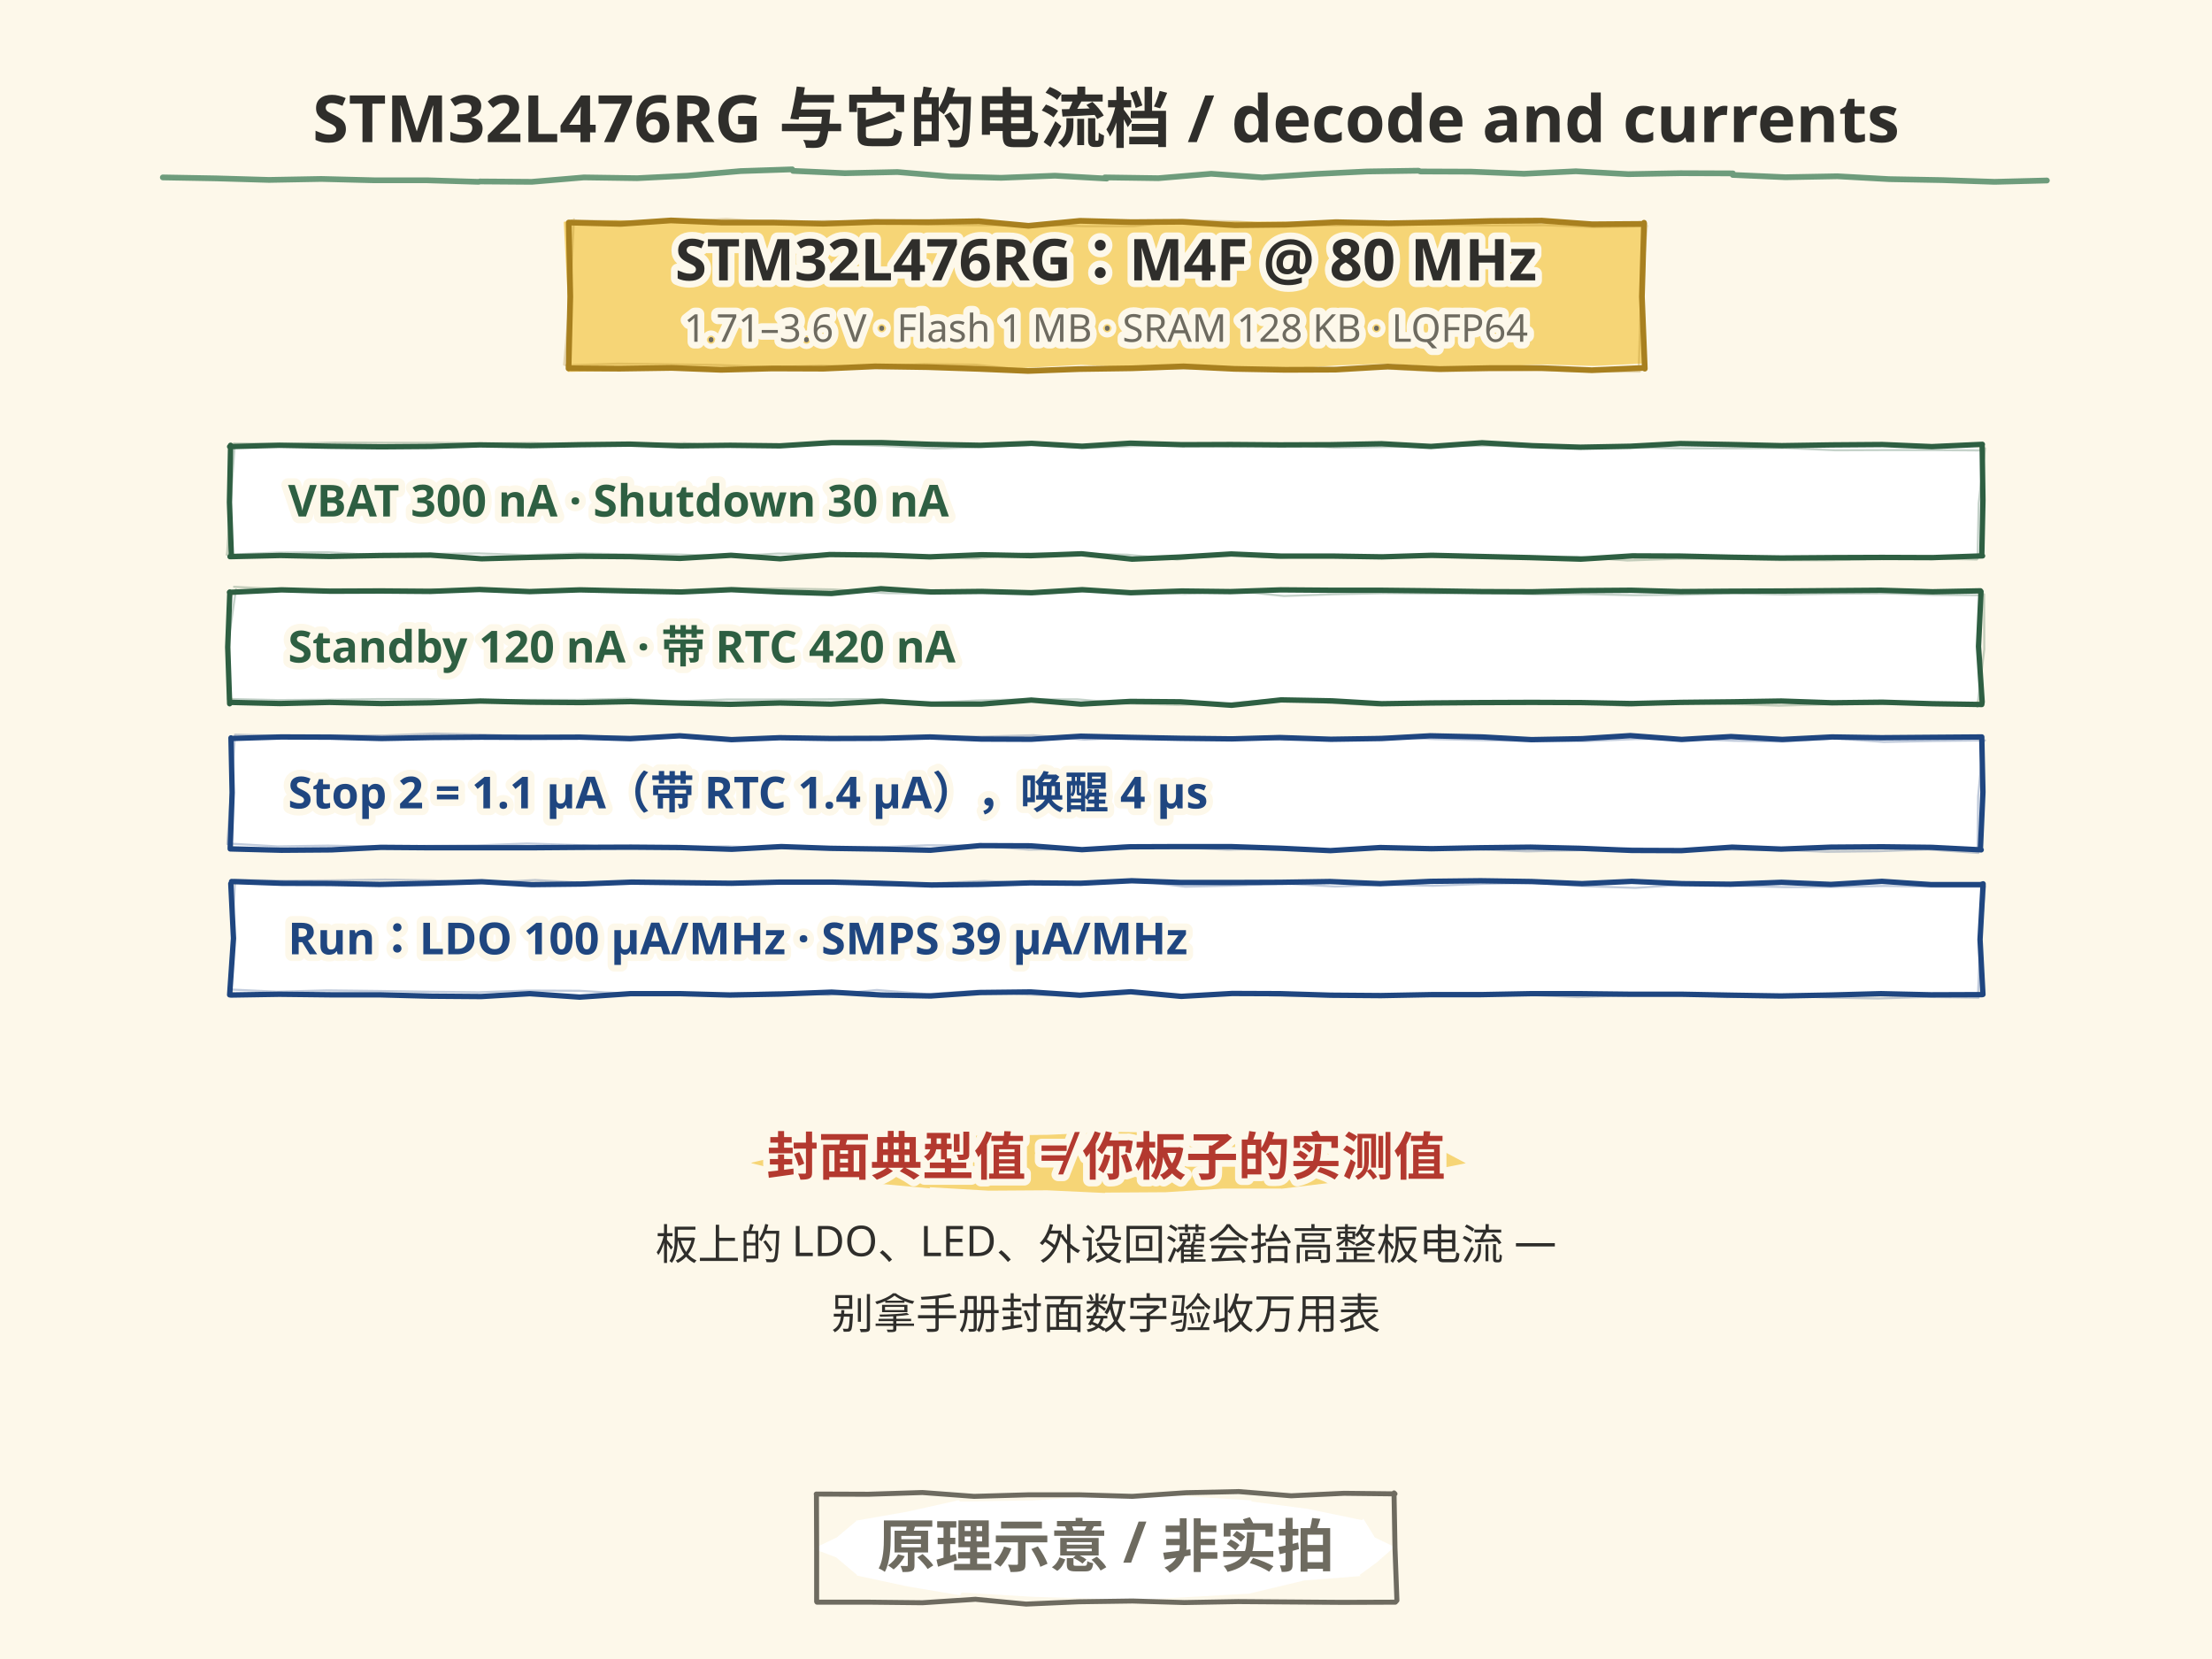
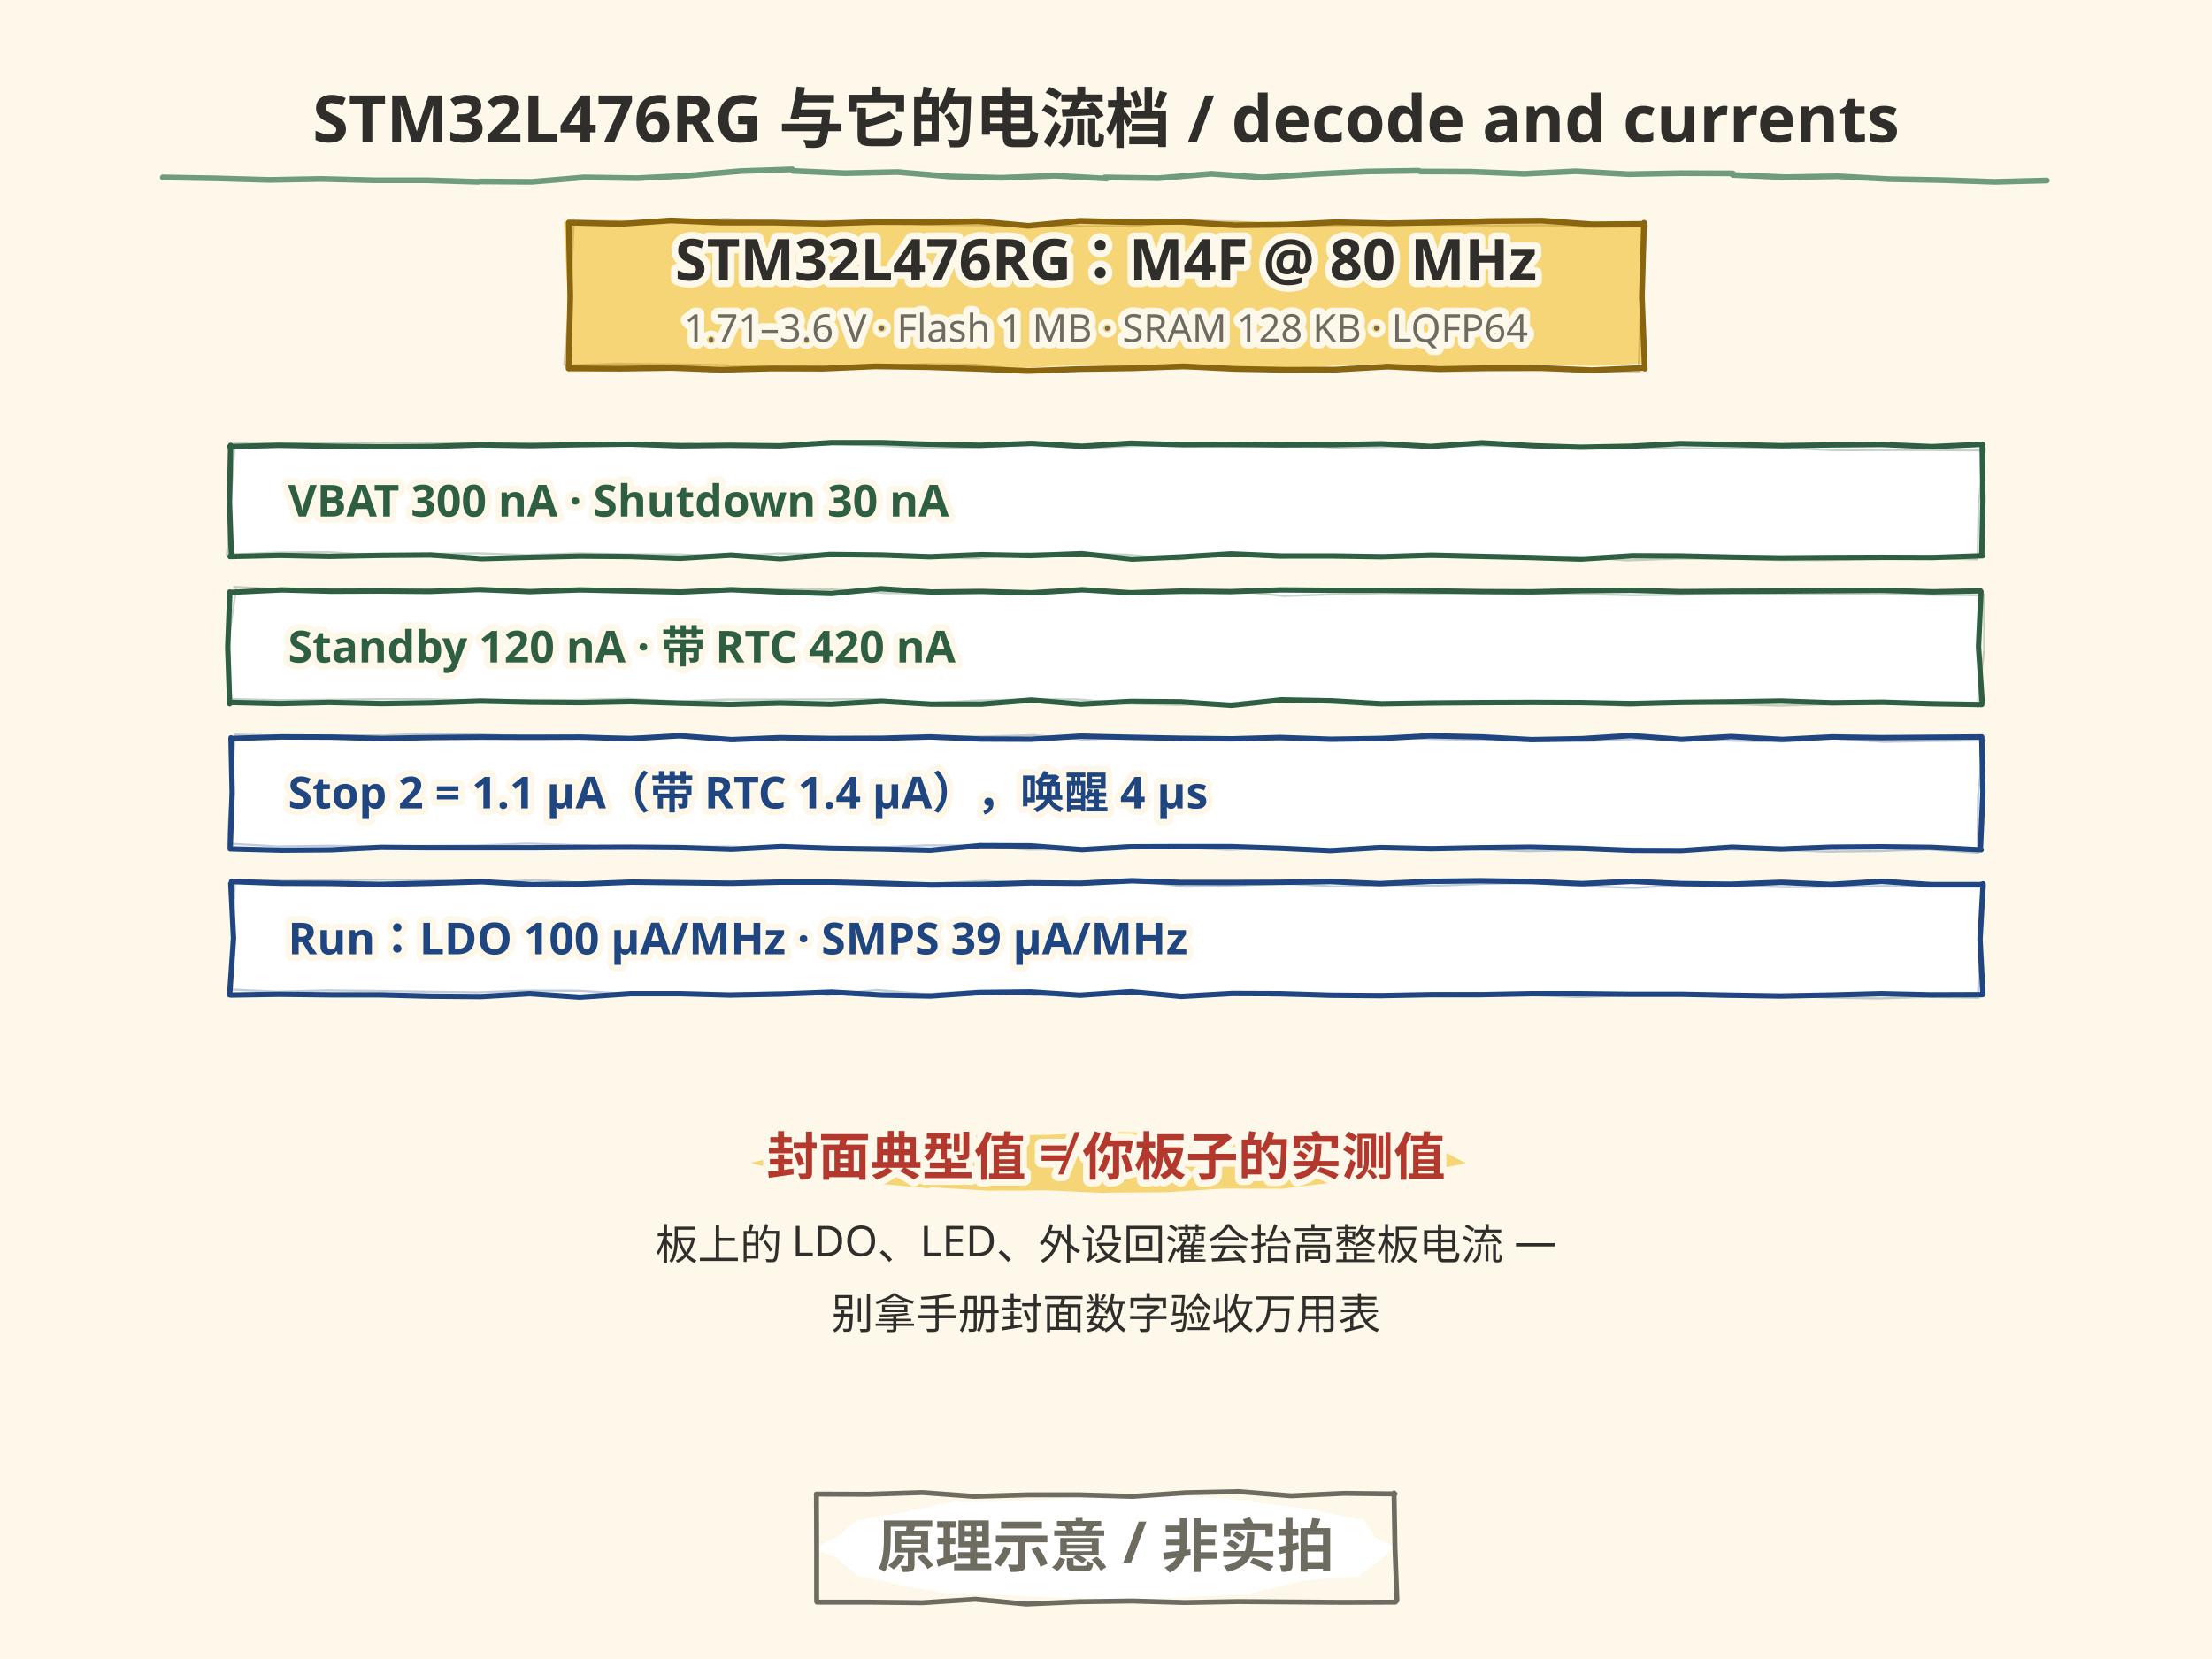
<svg xmlns="http://www.w3.org/2000/svg" width="1152" height="864" viewBox="0 0 1152 864">
  <style>text{dominant-baseline:alphabetic} .t-halo{paint-order:stroke;stroke:#FDF8EA;stroke-width:7px; stroke-linejoin:round}</style>
  <rect width="1152" height="864" fill="#FDF8EA" />
  <path d="M294.2 115.4 L320.4 114.7 L348.1 115.4 L374.2 115.3 L401.4 115.4 L428.2 116.0 L454.7 115.9 L481.8 115.4 L508.8 116.5 L534.9 116.4 L561.6 115.4 L588.9 115.1 L616.0 116.5 L642.3 115.3 L669.0 115.4 L696.0 116.0 L723.4 115.7 L749.6 115.1 L776.7 115.3 L802.8 116.3 L830.6 116.2 L856.7 116.0 L857.4 116.9 L856.4 153.4 L856.6 190.3 L856.5 189.3 L830.1 190.6 L803.1 189.8 L776.5 191.0 L749.4 191.0 L722.9 189.4 L696.7 190.3 L670.2 192.2 L643.0 191.4 L616.3 191.6 L589.2 191.3 L563.0 190.0 L535.8 191.5 L509.2 192.9 L483.1 192.1 L455.7 191.8 L429.5 192.1 L402.5 191.6 L375.8 191.9 L349.1 192.5 L322.5 193.1 L295.7 193.7 L295.8 193.2 L295.6 153.9 L293.6 115.6" fill="#F6D576" />
-   <path d="M296.2 115.9 L323.2 116.6 L349.4 114.8 L375.6 115.9 L402.6 115.9 L428.8 116.5 L455.6 115.6 L482.8 115.7 L509.7 115.2 L535.6 117.6 L562.5 115.0 L589.3 115.7 L615.7 115.5 L643.2 117.3 L669.6 117.0 L695.8 115.7 L723.2 116.3 L749.9 115.8 L776.4 115.1 L802.9 114.9 L829.2 116.8 L856.3 116.6 L856.2 116.0 L855.1 154.5 L856.6 192.0 L856.1 191.6 L829.0 192.8 L803.2 191.7 L775.6 191.7 L749.8 192.2 L722.8 190.9 L695.6 192.5 L669.4 192.6 L642.8 192.1 L616.4 190.8 L589.5 191.8 L562.1 192.2 L535.4 193.2 L509.6 192.1 L483.1 191.2 L455.8 190.8 L428.8 192.0 L402.2 191.9 L375.5 192.6 L349.8 191.6 L322.7 192.0 L296.5 191.8 L296.1 191.9 L297.0 154.5 L296.2 116.0" fill="none" stroke="#A8801F" stroke-width="3.0" stroke-linecap="round" stroke-linejoin="round" opacity="1.0" />
-   <path d="M297.7 114.8 L324.6 115.2 L351.2 115.3 L378.3 114.0 L404.3 115.8 L431.4 115.1 L457.8 115.8 L485.0 117.0 L511.6 117.3 L538.0 117.1 L564.6 117.8 L590.8 117.8 L617.6 114.6 L644.6 115.4 L671.4 117.5 L697.3 117.3 L724.1 116.9 L750.6 117.0 L777.1 117.4 L804.6 117.3 L830.3 118.3 L857.8 117.8 L857.7 117.5 L854.6 155.7 L853.4 193.5 L854.0 193.5 L827.0 193.5 L800.3 192.7 L774.5 193.0 L747.0 193.3 L720.2 191.8 L694.3 192.0 L667.6 193.1 L641.4 191.9 L613.9 191.9 L587.2 192.5 L561.5 191.4 L534.4 192.8 L508.1 189.9 L481.4 189.6 L454.1 191.2 L427.6 190.4 L401.2 191.2 L374.5 190.1 L347.6 189.7 L321.7 189.4 L295.0 190.3 L293.8 189.9 L297.1 151.8 L298.9 114.2" fill="none" stroke="#A8801F" stroke-width="1.1" stroke-linecap="round" stroke-linejoin="round" opacity="0.28" />
-   <text x="576.0" y="146" font-family="'Segoe Print','Comic Sans MS','Microsoft YaHei','PingFang SC',sans-serif" font-size="30" font-weight="bold" text-anchor="middle" fill="#2F2E2B" class="t-halo">STM32L476RG：M4F @ 80 MHz</text>
-   <text x="576.0" y="178" font-family="'Segoe Print','Comic Sans MS','Microsoft YaHei','PingFang SC',sans-serif" font-size="20" text-anchor="middle" fill="#6E6B60" class="t-halo">1.71–3.6 V · Flash 1 MB · SRAM 128 KB · LQFP64</text>
-   <rect x="120" y="232" width="912" height="58" rx="6" fill="#FFFFFF" />
-   <path d="M119.6 232.6 L145.5 231.9 L172.3 232.4 L198.4 232.7 L224.5 232.5 L249.9 231.7 L276.3 232.1 L302.1 231.6 L328.1 231.3 L354.4 232.2 L380.3 231.9 L406.2 232.2 L433.2 230.5 L458.9 230.5 L484.6 231.4 L510.5 231.9 L537.2 230.9 L563.5 232.4 L588.7 230.8 L615.7 231.6 L641.0 231.5 L666.6 231.7 L693.1 231.6 L719.5 231.1 L745.2 232.5 L771.8 230.6 L798.0 232.1 L823.1 232.9 L849.1 232.4 L875.1 231.0 L901.7 231.5 L927.9 232.1 L953.9 231.7 L980.3 231.5 L1006.1 232.6 L1032.4 231.4 L1032.3 231.9 L1032.7 260.5 L1032.1 289.4 L1032.5 289.5 L1006.4 290.4 L980.1 290.3 L954.1 290.4 L927.6 290.6 L901.8 290.2 L875.2 289.6 L850.1 289.5 L823.3 291.2 L796.9 290.4 L770.9 289.8 L745.7 289.2 L719.7 290.0 L693.5 289.6 L666.9 289.6 L641.2 288.5 L614.9 290.1 L589.6 291.2 L563.3 288.4 L536.8 289.4 L511.3 288.9 L484.3 290.0 L459.2 289.1 L432.1 288.8 L406.3 291.0 L380.7 289.2 L354.1 290.8 L328.5 289.9 L302.3 289.7 L275.8 290.3 L250.8 291.0 L224.3 289.1 L198.2 289.3 L171.6 289.8 L146.0 289.3 L119.8 289.9 L120.5 289.4 L119.5 261.6 L120.1 231.9" fill="none" stroke="#2E5F42" stroke-width="2.8" stroke-linecap="round" stroke-linejoin="round" opacity="1.0" />
+   <path d="M296.2 115.9 L323.2 116.6 L349.4 114.8 L375.6 115.9 L402.6 115.9 L428.8 116.5 L455.6 115.6 L482.8 115.7 L509.7 115.2 L535.6 117.6 L562.5 115.0 L589.3 115.7 L615.7 115.5 L643.2 117.3 L669.6 117.0 L695.8 115.7 L723.2 116.3 L749.9 115.8 L776.4 115.1 L802.9 114.9 L829.2 116.8 L856.3 116.6 L856.2 116.0 L855.1 154.5 L856.6 192.0 L856.1 191.6 L829.0 192.8 L803.2 191.7 L775.6 191.7 L749.8 192.2 L722.8 190.9 L695.6 192.5 L669.4 192.6 L642.8 192.1 L616.4 190.8 L589.5 191.8 L562.1 192.2 L535.4 193.2 L509.6 192.1 L483.1 191.2 L455.8 190.8 L428.8 192.0 L402.2 191.9 L375.5 192.6 L349.8 191.6 L322.7 192.0 L296.5 191.8 L296.1 191.9 L297.0 154.5 L296.2 116.0" fill="none" stroke="#8A6510" stroke-width="3.0" stroke-linecap="round" stroke-linejoin="round" opacity="1.0" />
+   <path d="M297.7 114.8 L324.6 115.2 L351.2 115.3 L378.3 114.0 L404.3 115.8 L431.4 115.1 L457.8 115.8 L485.0 117.0 L511.6 117.3 L538.0 117.1 L564.6 117.8 L590.8 117.8 L617.6 114.6 L644.6 115.4 L671.4 117.5 L697.3 117.3 L724.1 116.9 L750.6 117.0 L777.1 117.4 L804.6 117.3 L830.3 118.3 L857.8 117.8 L857.7 117.5 L854.6 155.7 L853.4 193.5 L854.0 193.5 L827.0 193.5 L800.3 192.7 L774.5 193.0 L747.0 193.3 L720.2 191.8 L694.3 192.0 L667.6 193.1 L641.4 191.9 L613.9 191.9 L587.2 192.5 L561.5 191.4 L534.4 192.8 L508.1 189.9 L481.4 189.6 L454.1 191.2 L427.6 190.4 L401.2 191.2 L374.5 190.1 L347.6 189.7 L321.7 189.4 L295.0 190.3 L293.8 189.9 L297.1 151.8 L298.9 114.2" fill="none" stroke="#8A6510" stroke-width="1.1" stroke-linecap="round" stroke-linejoin="round" opacity="0.28" />
+   <text x="576.0" y="146" font-family="'Segoe Print','STKaiti','KaiTi','Microsoft YaHei','PingFang SC',sans-serif" font-size="30" font-weight="bold" text-anchor="middle" fill="#2F2E2B" class="t-halo">STM32L476RG：M4F @ 80 MHz</text>
+   <text x="576.0" y="178" font-family="'Segoe Print','STKaiti','KaiTi','Microsoft YaHei','PingFang SC',sans-serif" font-size="20" text-anchor="middle" fill="#6E6B60" class="t-halo">1.71–3.6 V · Flash 1 MB · SRAM 128 KB · LQFP64</text>
+   <path d="M119.6 232.6 L145.5 231.9 L172.3 232.4 L198.4 232.7 L224.5 232.5 L249.9 231.7 L276.3 232.1 L302.1 231.6 L328.1 231.3 L354.4 232.2 L380.3 231.9 L406.2 232.2 L433.2 230.5 L458.9 230.5 L484.6 231.4 L510.5 231.9 L537.2 230.9 L563.5 232.4 L588.7 230.8 L615.7 231.6 L641.0 231.5 L666.6 231.7 L693.1 231.6 L719.5 231.1 L745.2 232.5 L771.8 230.6 L798.0 232.1 L823.1 232.9 L849.1 232.4 L875.1 231.0 L901.7 231.5 L927.9 232.1 L953.9 231.7 L980.3 231.5 L1006.1 232.6 L1032.4 231.4 L1032.3 231.9 L1032.7 260.5 L1032.1 289.4 L1032.5 289.5 L1006.4 290.4 L980.1 290.3 L954.1 290.4 L927.6 290.6 L901.8 290.2 L875.2 289.6 L850.1 289.5 L823.3 291.2 L796.9 290.4 L770.9 289.8 L745.7 289.2 L719.7 290.0 L693.5 289.6 L666.9 289.6 L641.2 288.5 L614.9 290.1 L589.6 291.2 L563.3 288.4 L536.8 289.4 L511.3 288.9 L484.3 290.0 L459.2 289.1 L432.1 288.8 L406.3 291.0 L380.7 289.2 L354.1 290.8 L328.5 289.9 L302.3 289.7 L275.8 290.3 L250.8 291.0 L224.3 289.1 L198.2 289.3 L171.6 289.8 L146.0 289.3 L119.8 289.9 L120.5 289.4 L119.5 261.6 L120.1 231.9" fill="#FFFFFF" stroke="#2E5F42" stroke-width="2.8" stroke-linecap="round" stroke-linejoin="round" opacity="1.0" />
  <path d="M121.7 231.0 L148.3 231.1 L174.1 230.5 L200.1 230.6 L225.8 230.6 L252.9 230.9 L277.9 230.7 L304.7 231.9 L330.6 231.5 L356.4 230.8 L382.1 232.7 L409.0 232.2 L434.3 231.3 L460.7 232.2 L487.0 233.6 L512.3 232.8 L538.6 231.6 L565.2 233.4 L590.3 232.3 L617.5 231.9 L642.9 232.5 L669.0 231.5 L694.9 233.1 L721.0 232.8 L746.7 232.3 L773.5 232.1 L798.8 232.6 L825.7 232.6 L850.6 233.0 L876.7 233.5 L903.5 233.5 L929.7 233.3 L955.9 234.5 L981.5 234.4 L1006.9 234.4 L1033.0 234.6 L1033.8 233.5 L1030.5 262.1 L1029.9 290.9 L1029.5 291.4 L1004.3 290.8 L978.2 291.2 L951.7 291.8 L925.4 291.7 L899.3 291.0 L874.2 291.0 L847.5 291.9 L821.4 289.9 L795.6 290.8 L770.1 290.4 L743.7 290.1 L717.7 289.4 L691.8 289.2 L664.9 290.6 L639.6 288.6 L613.0 291.4 L587.2 288.9 L561.0 288.2 L535.4 288.2 L508.9 290.8 L483.5 290.6 L456.7 288.9 L431.1 288.6 L405.2 288.3 L379.3 289.7 L353.5 288.8 L327.2 288.7 L300.8 288.2 L274.4 289.1 L249.2 288.2 L222.8 288.5 L197.3 289.2 L170.9 287.6 L144.2 287.8 L118.1 288.9 L118.3 287.8 L120.3 258.8 L122.3 230.9" fill="none" stroke="#2E5F42" stroke-width="1.1" stroke-linecap="round" stroke-linejoin="round" opacity="0.28" />
-   <text x="150" y="269" font-family="'Segoe Print','Comic Sans MS','Microsoft YaHei','PingFang SC',sans-serif" font-size="23" font-weight="bold" fill="#2E5F42" class="t-halo">VBAT 300 nA · Shutdown 30 nA</text>
-   <rect x="120" y="308" width="912" height="58" rx="6" fill="#FFFFFF" />
-   <path d="M119.5 308.5 L146.6 307.2 L172.2 307.9 L198.5 307.8 L224.0 308.0 L249.7 307.0 L275.8 308.1 L302.1 307.2 L328.8 307.8 L354.6 308.3 L380.9 307.1 L406.2 308.3 L433.0 309.1 L458.8 306.6 L484.9 308.3 L511.2 308.0 L537.2 308.7 L563.6 307.1 L588.9 308.7 L615.4 307.8 L640.8 308.1 L667.1 307.2 L693.5 307.4 L718.8 307.4 L745.9 307.7 L771.8 308.1 L797.9 308.2 L823.5 307.6 L849.6 307.4 L875.1 308.1 L901.3 307.9 L928.3 307.8 L953.8 307.6 L979.5 307.4 L1006.5 308.2 L1031.4 307.7 L1031.7 308.1 L1030.4 336.7 L1032.3 365.5 L1032.1 366.9 L1006.5 366.5 L980.3 365.7 L954.2 366.0 L927.7 365.1 L902.3 365.5 L875.1 365.8 L849.8 366.4 L823.6 365.9 L797.8 365.8 L771.0 365.9 L745.7 366.1 L719.6 366.5 L693.8 365.0 L667.2 364.5 L641.4 367.3 L614.9 365.5 L588.8 365.3 L562.9 366.7 L537.1 364.6 L511.0 366.7 L485.1 366.7 L459.3 365.2 L432.7 366.7 L406.2 366.1 L380.3 366.8 L354.3 366.2 L328.5 365.4 L302.8 365.9 L276.4 365.7 L250.2 365.1 L224.6 366.0 L198.7 366.4 L171.6 365.8 L145.8 366.4 L120.3 365.8 L119.6 366.5 L118.6 337.0 L119.7 308.3" fill="none" stroke="#2E5F42" stroke-width="2.8" stroke-linecap="round" stroke-linejoin="round" opacity="1.0" />
+   <text x="150" y="269" font-family="'Segoe Print','STKaiti','KaiTi','Microsoft YaHei','PingFang SC',sans-serif" font-size="23" font-weight="bold" fill="#2E5F42" class="t-halo">VBAT 300 nA · Shutdown 30 nA</text>
+   <path d="M119.5 308.5 L146.6 307.2 L172.2 307.9 L198.5 307.8 L224.0 308.0 L249.7 307.0 L275.8 308.1 L302.1 307.2 L328.8 307.8 L354.6 308.3 L380.9 307.1 L406.2 308.3 L433.0 309.1 L458.8 306.6 L484.9 308.3 L511.2 308.0 L537.2 308.7 L563.6 307.1 L588.9 308.7 L615.4 307.8 L640.8 308.1 L667.1 307.2 L693.5 307.4 L718.8 307.4 L745.9 307.7 L771.8 308.1 L797.9 308.2 L823.5 307.6 L849.6 307.4 L875.1 308.1 L901.3 307.9 L928.3 307.8 L953.8 307.6 L979.5 307.4 L1006.5 308.2 L1031.4 307.7 L1031.7 308.1 L1030.4 336.7 L1032.3 365.5 L1032.1 366.9 L1006.5 366.5 L980.3 365.7 L954.2 366.0 L927.7 365.1 L902.3 365.5 L875.1 365.8 L849.8 366.4 L823.6 365.9 L797.8 365.8 L771.0 365.9 L745.7 366.1 L719.6 366.5 L693.8 365.0 L667.2 364.5 L641.4 367.3 L614.9 365.5 L588.8 365.3 L562.9 366.7 L537.1 364.6 L511.0 366.7 L485.1 366.7 L459.3 365.2 L432.7 366.7 L406.2 366.1 L380.3 366.8 L354.3 366.2 L328.5 365.4 L302.8 365.9 L276.4 365.7 L250.2 365.1 L224.6 366.0 L198.7 366.4 L171.6 365.8 L145.8 366.4 L120.3 365.8 L119.6 366.5 L118.6 337.0 L119.7 308.3" fill="#FFFFFF" stroke="#2E5F42" stroke-width="2.8" stroke-linecap="round" stroke-linejoin="round" opacity="1.0" />
  <path d="M121.9 305.6 L148.3 307.0 L173.9 306.9 L200.8 306.8 L226.8 306.9 L252.2 307.9 L278.4 307.4 L304.7 306.7 L330.3 308.0 L356.2 308.3 L382.7 306.4 L408.5 306.5 L434.6 307.0 L461.2 308.9 L486.5 309.1 L512.7 308.3 L539.2 309.2 L564.5 308.1 L591.1 308.4 L617.0 309.3 L642.4 307.6 L668.7 310.4 L694.7 309.5 L721.1 308.9 L747.3 309.1 L772.5 308.6 L798.7 309.5 L825.2 309.4 L851.1 310.0 L877.4 309.7 L903.6 309.0 L929.5 309.6 L954.8 309.2 L981.8 309.0 L1006.9 309.8 L1032.8 310.0 L1033.3 309.5 L1033.4 338.2 L1029.8 368.0 L1029.8 367.0 L1004.1 366.3 L977.5 366.7 L951.3 366.8 L926.4 367.5 L900.1 366.6 L873.5 366.0 L847.9 367.7 L821.2 365.9 L795.5 365.9 L770.0 366.4 L743.5 365.4 L717.1 367.4 L691.9 366.0 L664.9 364.2 L639.0 366.4 L613.7 367.1 L587.1 366.4 L560.9 364.2 L535.0 364.2 L508.6 364.8 L482.8 366.2 L457.3 364.1 L431.0 364.2 L404.6 364.3 L378.5 364.3 L352.9 365.2 L326.4 363.9 L300.3 364.5 L275.2 364.5 L248.3 364.8 L223.2 364.1 L196.3 364.1 L171.0 364.4 L144.7 364.6 L118.6 364.0 L118.8 363.5 L118.7 335.5 L122.9 307.0" fill="none" stroke="#2E5F42" stroke-width="1.1" stroke-linecap="round" stroke-linejoin="round" opacity="0.28" />
-   <text x="150" y="345" font-family="'Segoe Print','Comic Sans MS','Microsoft YaHei','PingFang SC',sans-serif" font-size="23" font-weight="bold" fill="#2E5F42" class="t-halo">Standby 120 nA · 带 RTC 420 nA</text>
-   <rect x="120" y="384" width="912" height="58" rx="6" fill="#FFFFFF" />
-   <path d="M120.3 384.6 L146.4 383.8 L172.2 383.9 L198.7 384.6 L224.7 384.1 L250.6 383.9 L276.4 384.0 L302.1 383.9 L328.2 384.7 L354.0 383.2 L381.0 385.2 L406.1 384.2 L432.6 384.6 L459.3 384.5 L484.4 383.8 L511.0 384.9 L537.1 385.0 L562.9 383.4 L588.6 384.0 L614.9 384.5 L641.5 384.8 L666.6 384.1 L693.1 385.0 L719.5 384.6 L744.9 383.2 L772.0 383.8 L797.6 385.2 L823.9 384.7 L849.1 383.1 L875.8 385.1 L901.5 383.6 L928.2 385.1 L954.1 383.8 L979.9 384.2 L1005.5 384.0 L1032.1 383.8 L1032.1 384.3 L1032.7 412.5 L1031.4 442.0 L1031.8 442.6 L1006.1 441.3 L980.1 441.0 L953.4 441.2 L927.7 442.2 L902.1 441.2 L875.7 443.0 L849.8 442.9 L823.0 441.8 L797.1 441.2 L770.9 441.5 L745.5 442.0 L718.8 441.4 L692.9 443.0 L667.4 441.8 L640.9 440.9 L615.0 440.9 L588.8 441.0 L563.5 442.5 L536.7 440.5 L510.3 440.4 L484.6 442.8 L459.2 442.2 L432.4 441.8 L406.9 440.9 L381.1 442.3 L354.4 441.4 L328.7 441.2 L302.0 441.3 L276.4 441.5 L250.0 441.5 L224.2 441.5 L198.4 441.3 L172.6 442.6 L146.6 442.8 L119.9 442.1 L119.9 441.4 L120.9 412.8 L120.3 384.3" fill="none" stroke="#1F4680" stroke-width="2.8" stroke-linecap="round" stroke-linejoin="round" opacity="1.0" />
+   <text x="150" y="345" font-family="'Segoe Print','STKaiti','KaiTi','Microsoft YaHei','PingFang SC',sans-serif" font-size="23" font-weight="bold" fill="#2E5F42" class="t-halo">Standby 120 nA · 带 RTC 420 nA</text>
+   <path d="M120.3 384.6 L146.4 383.8 L172.2 383.9 L198.7 384.6 L224.7 384.1 L250.6 383.9 L276.4 384.0 L302.1 383.9 L328.2 384.7 L354.0 383.2 L381.0 385.2 L406.1 384.2 L432.6 384.6 L459.3 384.5 L484.4 383.8 L511.0 384.9 L537.1 385.0 L562.9 383.4 L588.6 384.0 L614.9 384.5 L641.5 384.8 L666.6 384.1 L693.1 385.0 L719.5 384.6 L744.9 383.2 L772.0 383.8 L797.6 385.2 L823.9 384.7 L849.1 383.1 L875.8 385.1 L901.5 383.6 L928.2 385.1 L954.1 383.8 L979.9 384.2 L1005.5 384.0 L1032.1 383.8 L1032.1 384.3 L1032.7 412.5 L1031.4 442.0 L1031.8 442.6 L1006.1 441.3 L980.1 441.0 L953.4 441.2 L927.7 442.2 L902.1 441.2 L875.7 443.0 L849.8 442.9 L823.0 441.8 L797.1 441.2 L770.9 441.5 L745.5 442.0 L718.8 441.4 L692.9 443.0 L667.4 441.8 L640.9 440.9 L615.0 440.9 L588.8 441.0 L563.5 442.5 L536.7 440.5 L510.3 440.4 L484.6 442.8 L459.2 442.2 L432.4 441.8 L406.9 440.9 L381.1 442.3 L354.4 441.4 L328.7 441.2 L302.0 441.3 L276.4 441.5 L250.0 441.5 L224.2 441.5 L198.4 441.3 L172.6 442.6 L146.6 442.8 L119.9 442.1 L119.9 441.4 L120.9 412.8 L120.3 384.3" fill="#FFFFFF" stroke="#1F4680" stroke-width="2.8" stroke-linecap="round" stroke-linejoin="round" opacity="1.0" />
  <path d="M122.5 382.6 L148.0 383.3 L173.8 383.0 L200.6 383.0 L225.8 382.0 L252.5 382.6 L278.5 383.6 L304.6 383.6 L330.9 383.6 L356.9 383.2 L383.1 384.9 L408.0 383.5 L434.7 384.6 L460.7 385.2 L486.4 383.9 L513.1 383.6 L538.2 382.9 L564.6 385.2 L591.0 384.0 L616.4 384.4 L643.1 384.2 L669.4 385.4 L694.6 385.0 L720.6 383.7 L746.9 384.9 L773.2 385.5 L798.8 385.9 L825.5 386.0 L851.5 384.9 L877.4 384.7 L902.9 385.8 L928.8 386.2 L955.8 384.6 L981.1 386.4 L1007.2 385.9 L1033.8 385.6 L1032.9 386.2 L1030.2 414.8 L1029.9 443.4 L1030.3 444.2 L1003.9 442.4 L978.4 443.3 L951.6 443.6 L925.8 442.6 L900.3 442.5 L873.9 442.3 L848.3 441.8 L821.2 442.8 L795.4 443.4 L769.7 442.4 L744.1 441.3 L718.0 442.2 L691.7 442.5 L665.0 441.6 L639.9 442.6 L613.5 441.3 L587.7 440.1 L561.6 442.2 L535.8 442.5 L509.7 440.4 L482.9 440.2 L457.0 441.3 L430.5 441.5 L404.9 441.9 L379.4 440.8 L353.5 441.0 L326.7 441.6 L300.3 440.1 L274.5 439.3 L248.6 440.3 L223.0 440.5 L197.2 440.9 L170.7 440.4 L144.5 440.8 L118.9 439.3 L118.4 439.6 L120.4 411.2 L122.4 382.6" fill="none" stroke="#1F4680" stroke-width="1.1" stroke-linecap="round" stroke-linejoin="round" opacity="0.28" />
-   <text x="150" y="421" font-family="'Segoe Print','Comic Sans MS','Microsoft YaHei','PingFang SC',sans-serif" font-size="23" font-weight="bold" fill="#1F4680" class="t-halo">Stop 2 = 1.1 µA（带 RTC 1.4 µA），唤醒 4 µs</text>
-   <rect x="120" y="460" width="912" height="58" rx="6" fill="#FFFFFF" />
-   <path d="M120.6 459.1 L146.6 460.0 L171.7 460.1 L197.7 460.6 L224.5 460.0 L250.9 459.2 L276.8 460.7 L302.8 460.4 L329.0 459.4 L354.5 459.7 L380.9 460.0 L406.1 459.4 L433.2 459.4 L458.9 460.0 L485.1 460.9 L510.7 460.6 L536.5 459.8 L562.7 460.0 L589.4 458.7 L615.3 459.6 L641.6 459.6 L666.8 459.5 L692.7 459.1 L718.8 460.2 L745.1 459.0 L771.1 458.7 L797.7 459.1 L823.9 460.2 L849.8 459.0 L876.0 460.2 L901.3 460.5 L927.8 459.5 L953.5 460.6 L980.1 459.0 L1005.7 460.7 L1031.5 460.7 L1032.8 460.3 L1031.2 489.3 L1032.7 517.9 L1032.3 518.0 L1005.6 518.1 L979.6 517.5 L953.7 518.2 L927.4 518.7 L902.1 518.3 L875.9 517.8 L849.0 517.8 L823.2 517.5 L797.1 517.5 L771.2 518.0 L745.4 518.0 L719.2 518.5 L693.0 518.3 L666.9 517.5 L641.7 517.4 L615.2 518.9 L588.9 516.5 L562.4 518.3 L536.8 516.6 L510.5 516.9 L484.7 518.7 L459.1 518.2 L433.1 516.7 L406.6 517.7 L380.1 518.2 L354.5 517.5 L328.3 517.5 L301.9 519.3 L275.9 517.5 L250.6 519.0 L224.4 518.8 L197.7 518.1 L172.4 518.1 L145.5 517.8 L120.3 518.2 L119.6 518.1 L121.6 488.7 L120.2 460.2" fill="none" stroke="#1F4680" stroke-width="2.8" stroke-linecap="round" stroke-linejoin="round" opacity="1.0" />
+   <text x="150" y="421" font-family="'Segoe Print','STKaiti','KaiTi','Microsoft YaHei','PingFang SC',sans-serif" font-size="23" font-weight="bold" fill="#1F4680" class="t-halo">Stop 2 = 1.1 µA（带 RTC 1.4 µA），唤醒 4 µs</text>
+   <path d="M120.6 459.1 L146.6 460.0 L171.7 460.1 L197.7 460.6 L224.5 460.0 L250.9 459.2 L276.8 460.7 L302.8 460.4 L329.0 459.4 L354.5 459.7 L380.9 460.0 L406.1 459.4 L433.2 459.4 L458.9 460.0 L485.1 460.9 L510.7 460.6 L536.5 459.8 L562.7 460.0 L589.4 458.7 L615.3 459.6 L641.6 459.6 L666.8 459.5 L692.7 459.1 L718.8 460.2 L745.1 459.0 L771.1 458.7 L797.7 459.1 L823.9 460.2 L849.8 459.0 L876.0 460.2 L901.3 460.5 L927.8 459.5 L953.5 460.6 L980.1 459.0 L1005.7 460.7 L1031.5 460.7 L1032.8 460.3 L1031.2 489.3 L1032.7 517.9 L1032.3 518.0 L1005.6 518.1 L979.6 517.5 L953.7 518.2 L927.4 518.7 L902.1 518.3 L875.9 517.8 L849.0 517.8 L823.2 517.5 L797.1 517.5 L771.2 518.0 L745.4 518.0 L719.2 518.5 L693.0 518.3 L666.9 517.5 L641.7 517.4 L615.2 518.9 L588.9 516.5 L562.4 518.3 L536.8 516.6 L510.5 516.9 L484.7 518.7 L459.1 518.2 L433.1 516.7 L406.6 517.7 L380.1 518.2 L354.5 517.5 L328.3 517.5 L301.9 519.3 L275.9 517.5 L250.6 519.0 L224.4 518.8 L197.7 518.1 L172.4 518.1 L145.5 517.8 L120.3 518.2 L119.6 518.1 L121.6 488.7 L120.2 460.2" fill="#FFFFFF" stroke="#1F4680" stroke-width="2.8" stroke-linecap="round" stroke-linejoin="round" opacity="1.0" />
  <path d="M122.2 458.2 L148.7 458.7 L173.8 458.5 L200.5 458.1 L226.1 458.5 L252.1 459.8 L278.7 458.3 L304.4 459.8 L330.0 459.8 L356.1 459.4 L382.3 460.4 L408.3 459.3 L434.2 459.5 L460.1 461.3 L487.0 460.0 L512.6 458.8 L538.6 460.0 L564.6 460.6 L590.6 458.6 L617.3 461.8 L642.9 461.2 L668.6 460.1 L695.2 461.7 L720.4 460.8 L746.5 461.3 L772.8 460.3 L799.0 459.8 L825.3 461.5 L851.7 462.4 L877.5 460.7 L903.2 461.2 L929.2 462.0 L955.7 461.9 L981.9 461.4 L1007.8 461.8 L1033.6 461.8 L1033.8 461.5 L1031.3 490.1 L1030.1 519.1 L1030.4 519.6 L1003.5 519.2 L978.0 520.0 L951.8 519.5 L925.7 518.4 L899.3 519.3 L874.1 517.5 L847.3 518.4 L821.9 519.3 L795.7 518.1 L769.1 517.4 L743.3 518.4 L718.0 517.8 L691.2 518.8 L665.3 518.5 L638.8 517.5 L613.0 518.3 L587.0 516.9 L560.9 518.7 L535.7 518.0 L508.7 516.0 L482.9 517.7 L456.6 515.6 L431.5 518.1 L405.4 516.7 L378.8 517.5 L352.5 517.8 L326.8 517.5 L301.5 516.0 L274.7 515.9 L249.1 516.8 L222.9 516.5 L196.2 516.1 L170.4 515.8 L144.5 516.5 L119.1 515.3 L119.5 515.9 L121.0 487.5 L122.4 459.0" fill="none" stroke="#1F4680" stroke-width="1.1" stroke-linecap="round" stroke-linejoin="round" opacity="0.28" />
-   <text x="150" y="497" font-family="'Segoe Print','Comic Sans MS','Microsoft YaHei','PingFang SC',sans-serif" font-size="23" font-weight="bold" fill="#1F4680" class="t-halo">Run：LDO 100 µA/MHz · SMPS 39 µA/MHz</text>
+   <text x="150" y="497" font-family="'Segoe Print','STKaiti','KaiTi','Microsoft YaHei','PingFang SC',sans-serif" font-size="23" font-weight="bold" fill="#1F4680" class="t-halo">Run：LDO 100 µA/MHz · SMPS 39 µA/MHz</text>
  <path d="M763.4 605.8 L749.0 608.7 L735.9 612.5 L736.2 613.2 L701.9 614.9 L667.3 619.1 L667.4 619.0 L637.0 619.0 L607.2 620.9 L575.6 621.1 L575.4 621.3 L545.3 619.9 L514.9 620.1 L484.1 618.3 L484.4 618.9 L450.1 615.8 L417.4 613.2 L416.9 613.0 L403.4 608.8 L391.4 605.8 L391.4 605.5 L402.3 602.9 L414.1 597.9 L413.9 597.4 L449.5 595.5 L485.0 593.1 L484.7 591.6 L514.6 591.4 L546.1 591.0 L575.5 589.6 L576.5 589.4 L606.3 589.9 L637.6 590.8 L667.9 591.4 L668.5 591.5 L704.4 593.8 L739.9 598.0 L739.2 597.6 L752.3 599.9 L763.4 605.8" fill="#F6D576" />
-   <text x="576.0" y="612" font-family="'Segoe Print','Comic Sans MS','Microsoft YaHei','PingFang SC',sans-serif" font-size="27" font-weight="bold" text-anchor="middle" fill="#B3392F" class="t-halo">封面典型值 ≠ 你板子的实测值</text>
-   <text x="576.0" y="656" font-family="'Segoe Print','Comic Sans MS','Microsoft YaHei','PingFang SC',sans-serif" font-size="22" text-anchor="middle" fill="#2F2E2B" class="t-halo">板上的 LDO、LED、外设回灌会抬高整板电流 —</text>
-   <text x="576.0" y="692" font-family="'Segoe Print','Comic Sans MS','Microsoft YaHei','PingFang SC',sans-serif" font-size="22" text-anchor="middle" fill="#2F2E2B" class="t-halo">别拿手册封面数字验收万用表</text>
-   <text x="576.0" y="74" font-family="'Segoe Print','Comic Sans MS','Microsoft YaHei','PingFang SC',sans-serif" font-size="34" font-weight="bold" text-anchor="middle" fill="#2F2E2B">STM32L476RG 与它的电流档 / decode and currents</text>
+   <text x="576.0" y="612" font-family="'Segoe Print','STKaiti','KaiTi','Microsoft YaHei','PingFang SC',sans-serif" font-size="27" font-weight="bold" text-anchor="middle" fill="#B3392F" class="t-halo">封面典型值 ≠ 你板子的实测值</text>
+   <text x="576.0" y="656" font-family="'Segoe Print','STKaiti','KaiTi','Microsoft YaHei','PingFang SC',sans-serif" font-size="22" text-anchor="middle" fill="#2F2E2B" class="t-halo">板上的 LDO、LED、外设回灌会抬高整板电流 —</text>
+   <text x="576.0" y="692" font-family="'Segoe Print','STKaiti','KaiTi','Microsoft YaHei','PingFang SC',sans-serif" font-size="22" text-anchor="middle" fill="#2F2E2B" class="t-halo">别拿手册封面数字验收万用表</text>
+   <text x="576.0" y="74" font-family="'Segoe Print','STKaiti','KaiTi','Microsoft YaHei','PingFang SC',sans-serif" font-size="34" font-weight="bold" text-anchor="middle" fill="#2F2E2B">STM32L476RG 与它的电流档 / decode and currents</text>
  <path d="M84.8 92.4 L112.7 92.9 L140.1 93.7 L167.3 93.2 L195.1 93.9 L222.6 93.9 L249.3 94.7 L249.9 94.5 L276.9 94.7 L304.1 92.4 L331.8 92.8 L358.1 91.5 L385.7 89.1 L412.6 88.2 L413.0 89.0 L440.0 90.2 L467.4 89.6 L494.6 91.9 L521.4 92.6 L549.4 91.5 L576.4 93.0 L575.4 92.4 L603.3 92.8 L630.8 90.5 L657.4 92.4 L685.2 90.6 L711.9 89.3 L738.8 88.9 L739.7 89.3 L766.2 89.4 L793.7 90.5 L820.7 89.2 L848.1 90.7 L875.2 90.2 L902.5 90.3 L902.4 91.1 L929.9 92.3 L956.9 91.8 L983.9 93.3 L1011.4 93.8 L1038.8 94.7 L1066.0 94.0" fill="none" stroke="#3F7D57" stroke-width="3.0" stroke-linecap="round" stroke-linejoin="round" opacity="0.75" />
  <path d="M725.8 806.0 L717.0 813.7 L708.0 820.3 L708.7 820.8 L679.2 823.1 L649.9 830.1 L649.8 830.0 L612.7 832.1 L575.7 834.1 L576.5 832.8 L537.7 831.6 L500.8 829.4 L500.0 830.8 L472.6 826.2 L446.1 820.5 L446.3 820.2 L435.5 811.1 L423.2 806.4 L423.6 806.5 L435.8 800.7 L446.0 792.1 L445.6 792.0 L472.9 787.2 L499.3 781.3 L500.0 782.0 L538.5 781.4 L575.7 778.8 L576.3 778.4 L613.7 779.0 L651.7 781.4 L651.8 782.0 L681.0 785.8 L709.4 791.7 L710.0 790.9 L716.0 800.7 L726.8 805.9" fill="#FFFFFF" />
  <path d="M425.1 778.1 L452.2 778.2 L480.4 777.3 L507.3 779.3 L535.2 778.5 L562.5 778.5 L589.7 779.3 L617.7 777.4 L645.1 776.8 L672.4 779.0 L700.0 777.7 L726.5 778.0 L726.0 777.5 L726.5 806.1 L727.5 833.5 L726.7 834.4 L698.9 834.5 L671.8 834.3 L644.8 834.1 L616.8 834.6 L589.8 833.8 L561.7 834.2 L534.4 835.4 L508.0 832.9 L480.4 834.7 L452.5 834.4 L425.5 834.4 L425.3 834.1 L425.3 805.6 L425.2 778.5" fill="none" stroke="#6E6B60" stroke-width="2.6" stroke-linecap="round" stroke-linejoin="round" opacity="1.0" />
-   <text x="576.0" y="816" font-family="'Segoe Print','Comic Sans MS','Microsoft YaHei','PingFang SC',sans-serif" font-size="30" font-weight="bold" text-anchor="middle" fill="#6E6B60">原理示意 / 非实拍</text>
+   <text x="576.0" y="816" font-family="'Segoe Print','STKaiti','KaiTi','Microsoft YaHei','PingFang SC',sans-serif" font-size="30" font-weight="bold" text-anchor="middle" fill="#6E6B60">原理示意 / 非实拍</text>
</svg>
